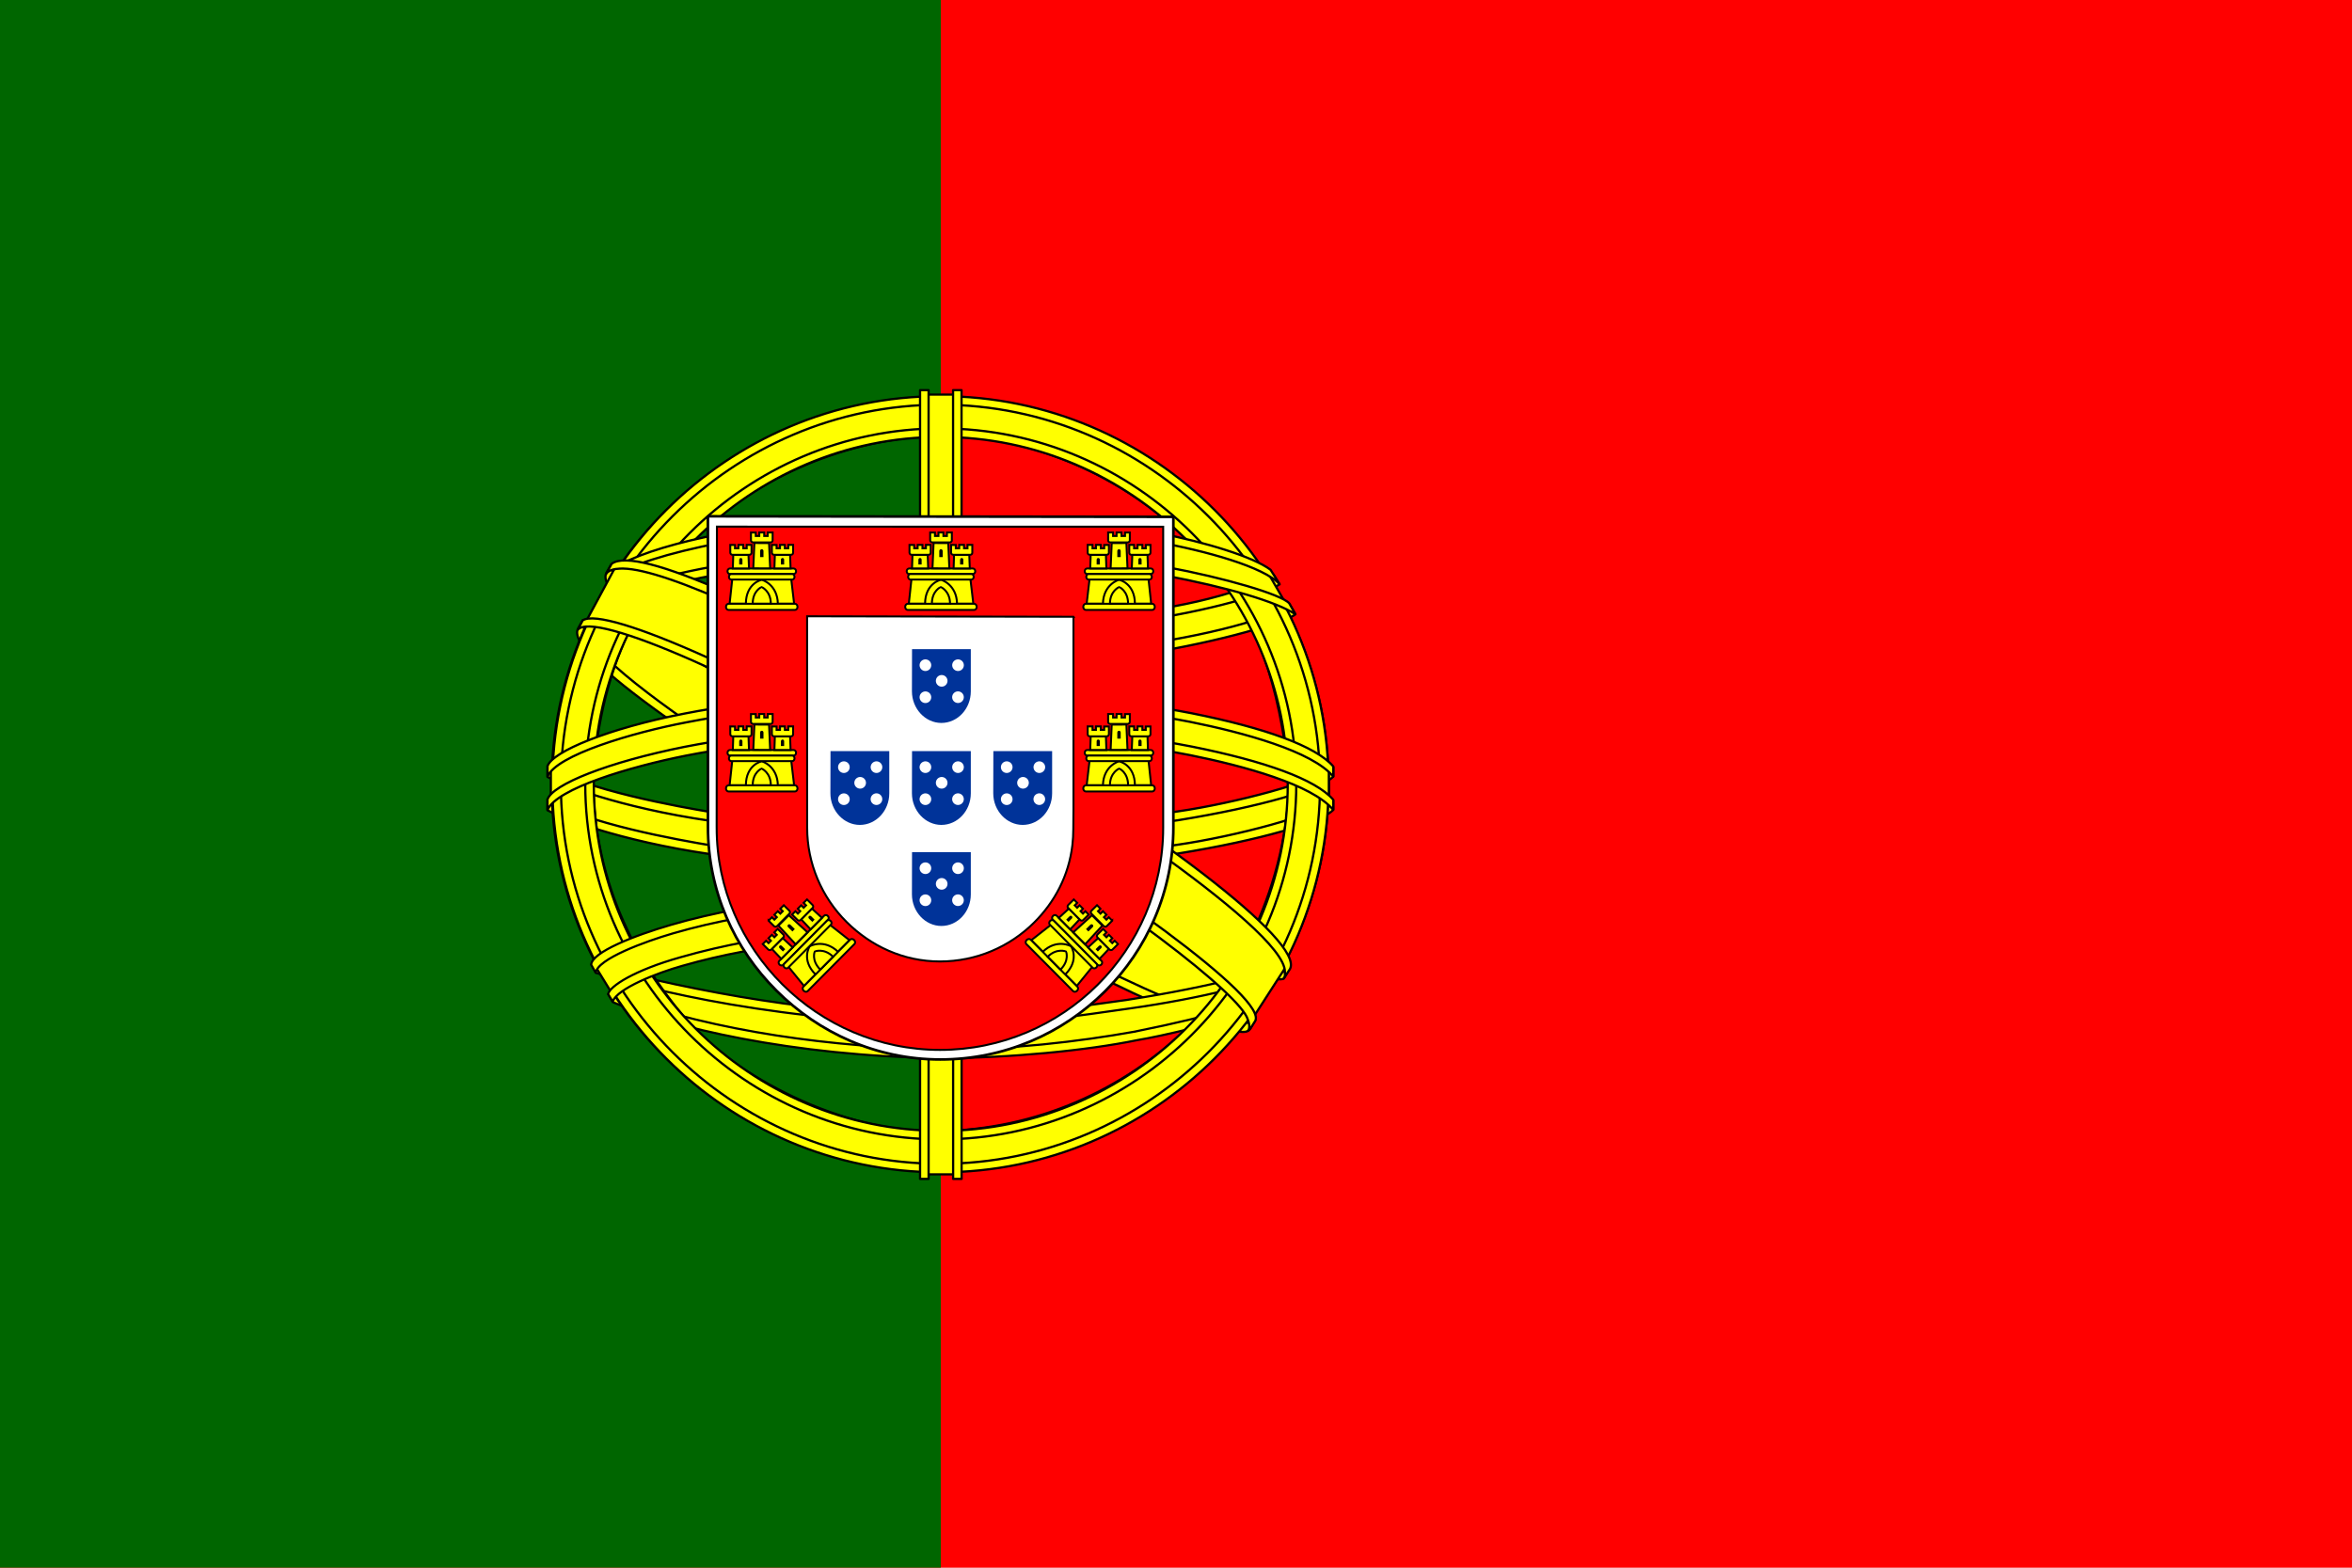
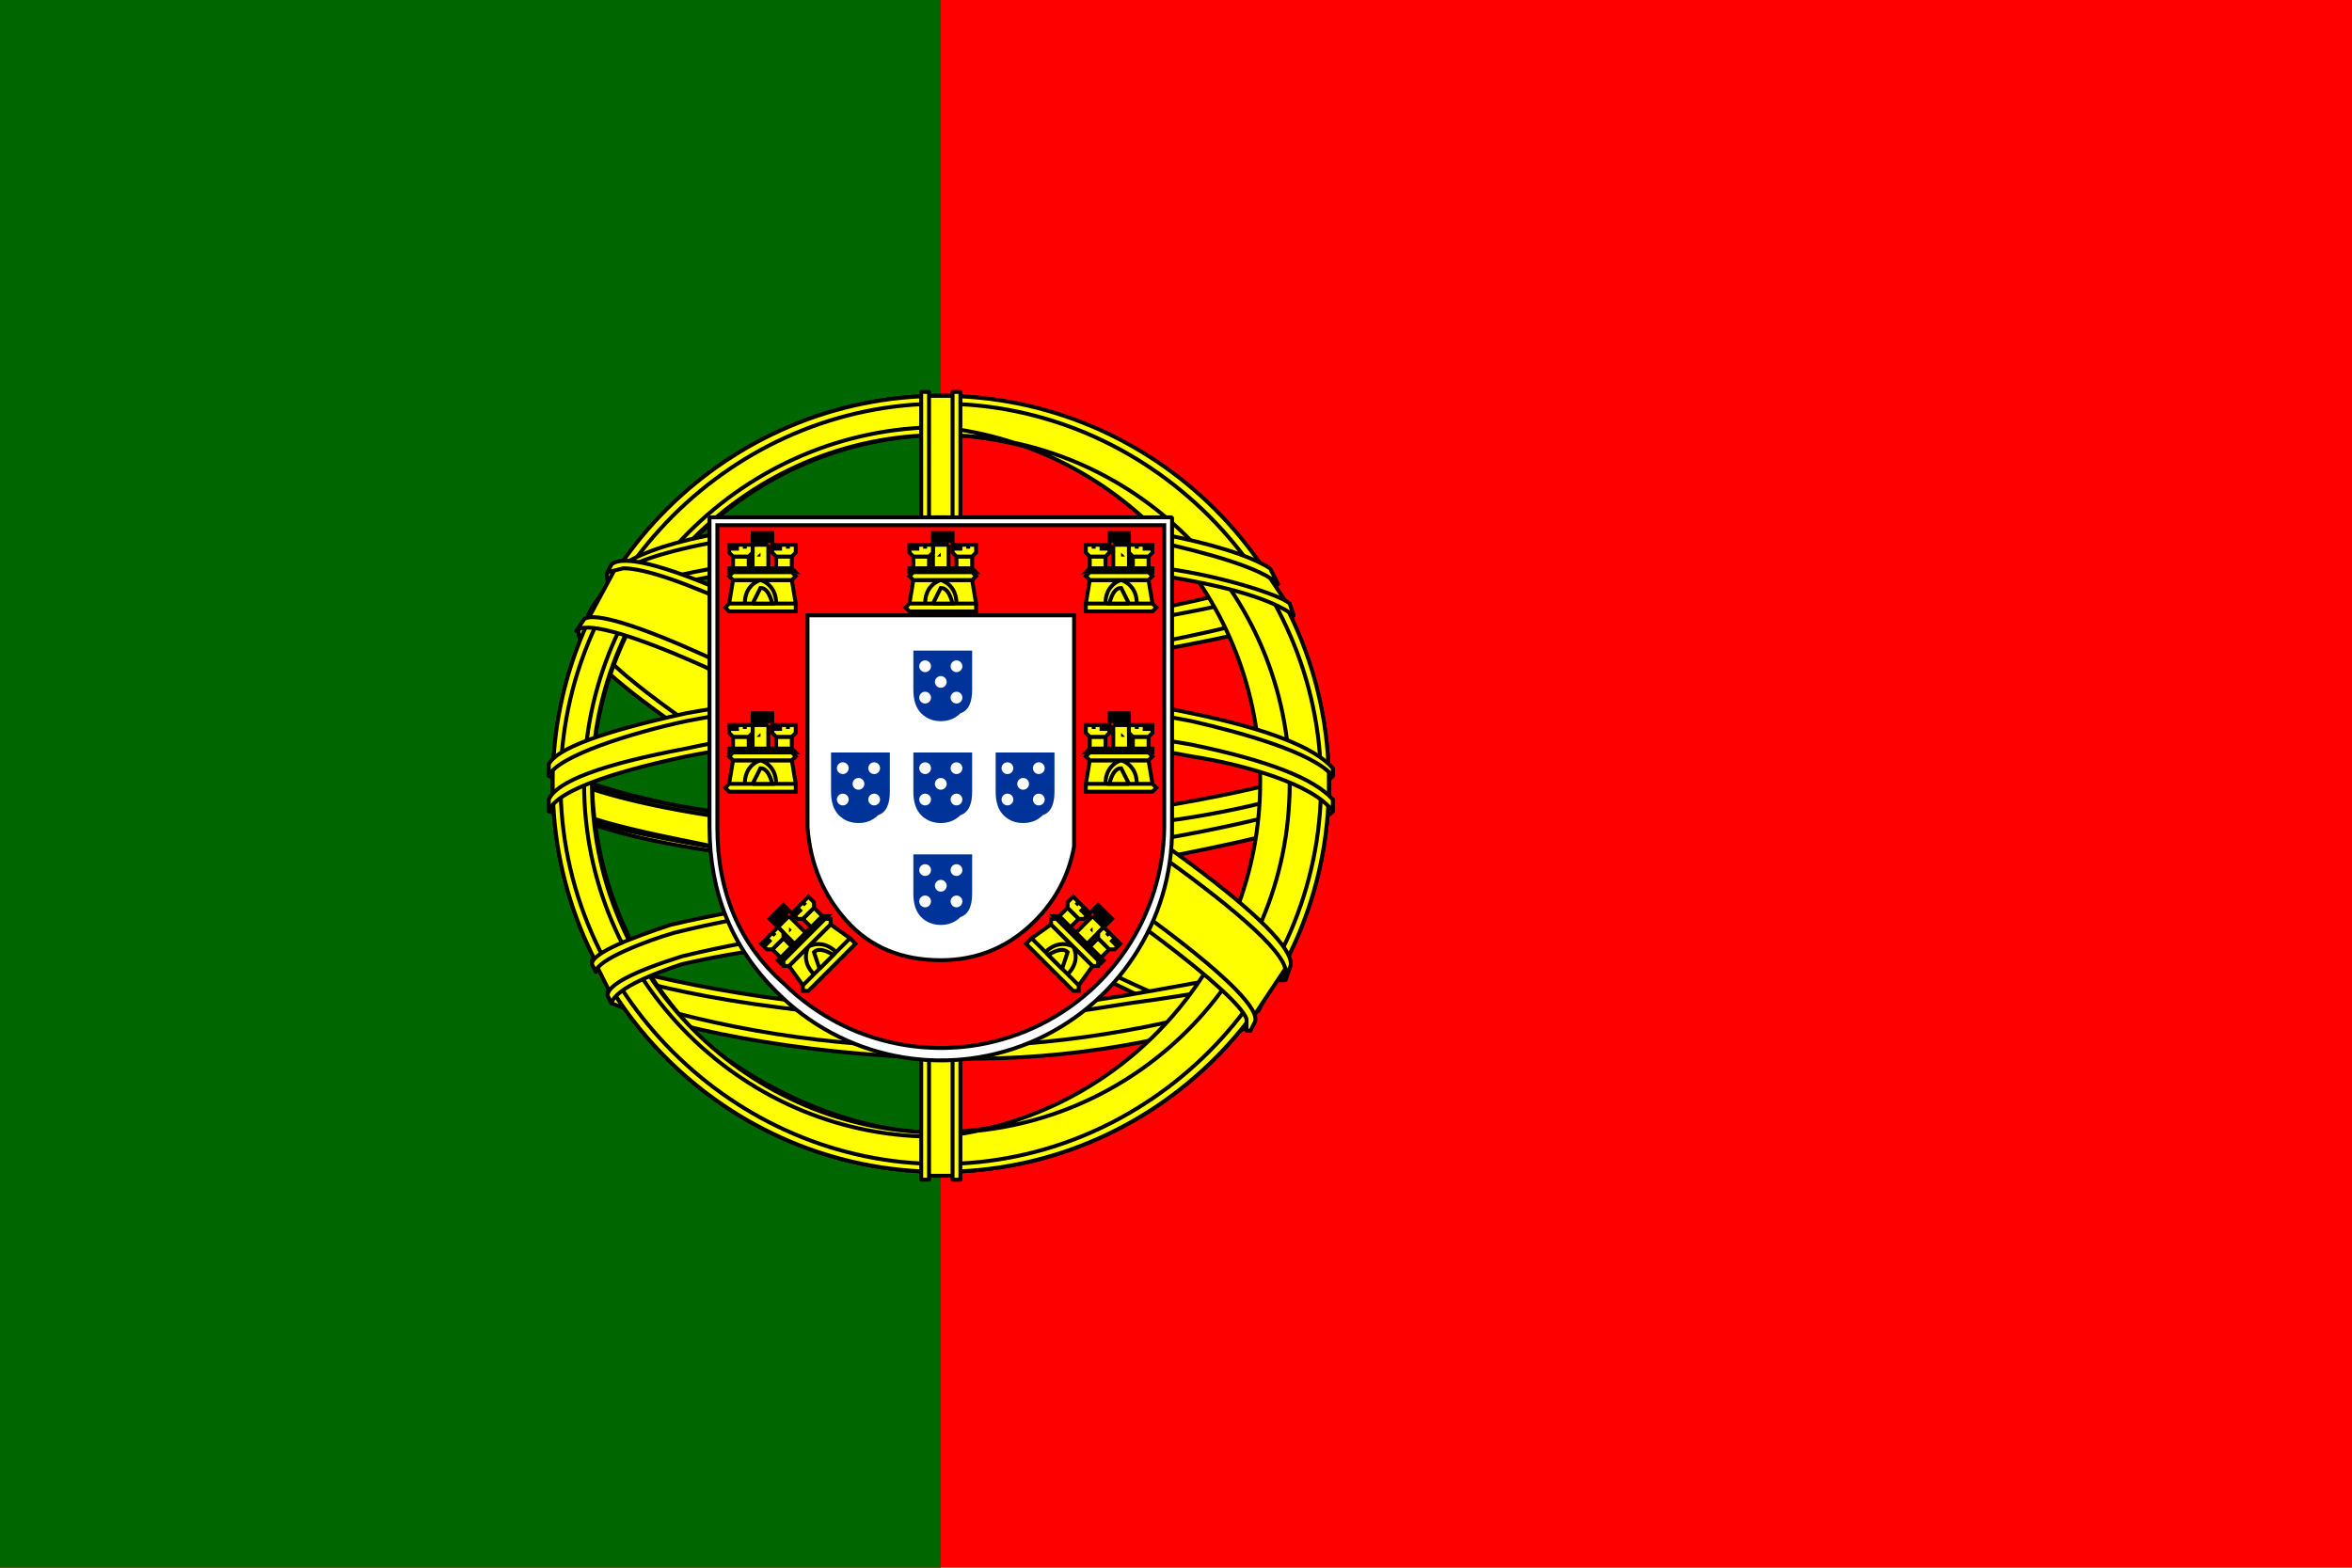
<svg xmlns="http://www.w3.org/2000/svg" xmlns:xlink="http://www.w3.org/1999/xlink" width="600" height="400">
-   <rect width="600" height="400" fill="#f00" />
-   <rect width="240" height="400" fill="#060" />
-   <g fill="#ff0" fill-rule="evenodd" stroke="#000" stroke-width="0.573" stroke-linecap="round" stroke-linejoin="round">
-     <path d="m318.24,262.04c-30.21-0.91-168.74-87.38-169.69-101.15l7.65-12.757c13.741,19.966,155.36,104.06,169.27,101.08l-7.23,12.823" />
-     <path d="m154.59,146.4c-2.71,7.294,36.149,31.318,82.903,59.754,46.752,28.434,87.065,46.006,90.053,43.486,0.183-0.325,1.47-2.541,1.352-2.523-0.56,0.844-1.923,1.11-4.051,0.497-12.631-3.643-45.575-18.765-86.374-43.506-40.798-24.743-76.294-47.544-81.811-57.232-0.384-0.671-0.657-1.896-0.601-2.849l-0.134-0.002-1.175,2.053-0.161,0.322h-0.001zm164.36,116.04c-0.512,0.93-1.468,0.96-3.282,0.761-11.3-1.251-45.589-17.925-86.162-42.213-47.21-28.26-86.2-54.01-81.97-60.74l1.151-2.035,0.227,0.071c-3.804,11.405,76.948,57.578,81.702,60.522,46.724,28.947,86.115,45.851,89.601,41.458l-1.268,2.181v-0.002z" />
-     <path d="m240.17,169.23c30.237-0.239,67.55-4.132,89.023-12.69l-4.627-7.517c-12.692,7.025-50.21,11.644-84.652,12.335-40.736-0.375-69.49-4.168-83.897-13.835l-4.367,8.005c26.484,11.207,53.623,13.587,88.52,13.703" />
-     <path d="m330.44,156.71c-0.739,1.182-14.743,6.011-35.373,9.575-13.988,2.132-32.234,3.955-55.004,3.978-21.633,0.02-39.305-1.52-52.684-3.333-21.656-3.396-32.833-8.12-36.965-9.79,0.395-0.786,0.649-1.337,1.03-2.071,11.895,4.736,23.124,7.592,36.279,9.616,13.291,1.8,30.75,3.362,52.276,3.342,22.664-0.023,40.709-1.984,54.616-4.053,21.155-3.412,32.711-7.803,34.334-9.842l1.494,2.579h-0.002zm-4.06-7.623c-2.293,1.841-13.718,5.893-33.819,9.103-13.415,1.923-30.472,3.643-52.265,3.664-20.704,0.02-37.619-1.375-50.485-3.249-20.414-2.666-31.279-7.475-35.196-8.878,0.39-0.674,0.787-1.342,1.194-2.014,3.048,1.535,13.533,5.791,34.226,8.722,12.72,1.804,29.661,3.148,50.262,3.127,21.69-0.022,38.553-1.776,51.883-3.688,20.205-2.78,31.077-7.947,32.728-9.241l1.473,2.451v0.002z" />
-     <path d="m140.88,205.66c18.598,10.003,59.905,15.044,98.994,15.391,35.591,0.056,81.958-5.502,99.297-14.69l-0.477-10.012c-5.425,8.477-55.113,16.609-99.206,16.276-44.093-0.333-85.038-7.143-98.687-15.959l0.079,8.991" />
-     <path d="m340.12,204.22,0.001,2.387c-2.606,3.116-18.946,7.825-39.437,11.142-15.595,2.391-35.927,4.194-61.262,4.194-24.069,0-43.263-1.716-58.148-4.001-23.529-3.426-38.579-9.426-41.6-11.217l0.013-2.785c9.075,6.033,33.661,10.447,41.917,11.798,14.788,2.27,33.868,3.973,57.817,3.973,25.216,0,45.434-1.791,60.931-4.166,14.701-2.124,35.644-7.646,39.767-11.324h0.001zm0.01-8.492,0.001,2.387c-2.606,3.114-18.946,7.824-39.437,11.14-15.595,2.391-35.927,4.194-61.262,4.194-24.069,0-43.263-1.714-58.148-4.001-23.529-3.425-38.579-9.425-41.6-11.216l0.013-2.785c9.075,6.032,33.661,10.447,41.917,11.796,14.788,2.272,33.868,3.976,57.817,3.976,25.216,0,45.434-1.792,60.931-4.169,14.701-2.124,35.644-7.646,39.767-11.324l0.001,0.002z" />
-     <path d="m239.79,260.32c-42.772-0.255-79.421-11.659-87.16-13.544l5.643,8.834c13.67,5.75,49.424,14.32,81.927,13.371,32.504-0.948,60.91-3.466,80.928-13.211l5.786-9.155c-13.642,6.425-60.068,13.639-87.125,13.705" />
-     <path stroke-width="0.55" d="m323.3,253.72c-0.85,1.299-1.717,2.582-2.596,3.829-9.442,3.329-24.319,6.824-30.597,7.844-12.824,2.642-32.665,4.594-50.274,4.603-37.89-0.555-68.905-7.972-83.496-14.299l-1.177-2.024,0.192-0.304,1.997,0.774c25.948,9.283,55.091,12.987,82.698,13.652,17.538,0.062,35.095-2.01,49.292-4.549,21.771-4.362,30.574-7.65,33.275-9.14l0.687-0.385h-0.001zm5.017-8.275c0.022,0.026,0.044,0.05,0.065,0.078-0.636,1.073-1.291,2.165-1.962,3.262-5.036,1.8-18.702,5.799-38.659,8.589-13.149,1.791-21.322,3.526-47.479,4.034-49.015-1.247-80.75-10.831-88.289-13.195l-1.117-2.143c28.406,7.415,57.422,12.592,89.408,13.121,23.931-0.51,34.112-2.272,47.152-4.05,23.271-3.619,34.996-7.45,38.515-8.556-0.044-0.064-0.096-0.131-0.154-0.199l2.523-0.943-0.002,0.002z" />
-     <path d="m328.83,197.76c0.139,28.137-14.26,53.386-25.858,64.525-16.408,15.759-38.163,25.896-63.569,26.363-28.37,0.521-55.12-17.974-62.295-26.099-14.028-15.885-25.449-36.057-25.815-63.243,1.738-30.709,13.793-52.1,31.268-66.769s40.743-21.813,60.121-21.302c22.358,0.59,48.475,11.558,66.521,33.332,11.823,14.266,16.943,29.748,19.627,53.193zm-89.186-96.342c54.485,0,99.296,44.338,99.296,98.703,0,54.364-44.811,98.704-99.296,98.704s-98.924-44.339-98.924-98.704,44.439-98.703,98.924-98.703" />
-     <path d="m239.91,101.08c54.534,0,99.011,44.483,99.011,99.022,0,54.538-44.478,99.02-99.011,99.02-54.534,0-99.011-44.481-99.011-99.02s44.478-99.022,99.011-99.022zm-96.832,99.022c0,53.26,43.736,96.842,96.832,96.842,53.097,0,96.833-43.582,96.833-96.842,0-53.262-43.737-96.844-96.833-96.844s-96.832,43.584-96.832,96.844z" />
-     <path d="m239.99,109.31c49.731,0,90.693,40.821,90.693,90.704,0,49.884-40.963,90.703-90.693,90.703s-90.693-40.819-90.693-90.703c0-49.883,40.964-90.704,90.693-90.704zm-88.515,90.703c0,48.685,39.979,88.524,88.515,88.524s88.515-39.839,88.515-88.524c0-48.686-39.978-88.525-88.515-88.525-48.536,0-88.515,39.839-88.515,88.525z" />
-     <path d="m243.98,100.68-8.485,0,0.01,198.96,8.515,0z" />
-     <path d="m243.13,99.546h2.16l0.018,201.25h-2.162l-0.016-201.25zm-8.421,0.002h2.177l0.003,201.25h-2.178v-201.25z" />
-     <path d="m338.99,203.935,0-7.355-5.99-5.58-34-9-49-5-59,3-42,10-8.48,6.28,0,7.357l21.48-9.637,51-8h49l36,4,25,6z" />
-     <path d="m239.95,184.77c23.383-0.043,46.07,2.215,64.065,5.719,18.569,3.712,31.637,8.356,36.105,13.571l-0.005,2.582c-5.388-6.49-22.973-11.248-36.518-13.968-17.858-3.474-40.393-5.717-63.647-5.674-24.538,0.046-47.387,2.37-64.984,5.803-14.12,2.802-32.951,8.368-35.302,13.858v-2.689c1.291-3.8,15.313-9.479,34.984-13.417,17.729-3.457,40.62-5.742,65.302-5.786zm0.01-8.492c23.383-0.042,46.07,2.217,64.065,5.719,18.569,3.714,31.637,8.356,36.105,13.571l-0.005,2.582c-5.388-6.489-22.973-11.247-36.518-13.966-17.858-3.476-40.393-5.718-63.647-5.674-24.538,0.044-47.276,2.37-64.875,5.801-13.626,2.583-33.226,8.37-35.412,13.86v-2.691c1.291-3.759,15.597-9.641,34.985-13.417,17.729-3.457,40.62-5.74,65.302-5.786z" />
-     <path d="m239.48,132.96c36.849-0.184,68.99,5.152,83.695,12.685l5.364,9.279c-12.781-6.888-47.456-14.05-89.005-12.979-33.854,0.208-70.027,3.727-88.176,13.41l6.404-10.709c14.895-7.724,50.022-11.643,81.72-11.684" />
-     <path d="m239.97,140.62c21.017-0.056,41.325,1.13,57.476,4.044,15.041,2.799,29.385,7.001,31.436,9.26l1.59,2.81c-4.988-3.257-17.401-6.884-33.339-9.906-16.006-3.008-36.3-4.005-57.2-3.95-23.722-0.081-42.152,1.171-57.969,3.929-16.728,3.13-28.334,7.601-31.197,9.726l1.558-2.97c5.563-2.838,14.39-6.259,29.223-8.93,16.357-2.988,34.983-3.884,58.423-4.013h-0.001zm-0.009-8.484c20.113-0.053,39.972,1.068,55.452,3.851,12.209,2.377,24.283,6.087,28.704,9.389l2.326,3.695c-3.954-4.395-18.836-8.559-31.974-10.892-15.361-2.649-34.395-3.698-54.508-3.866-21.108,0.059-40.615,1.352-55.752,4.108-14.441,2.748-23.76,6.002-27.703,8.543l2.045-3.087c5.441-2.865,14.232-5.495,25.303-7.646,15.249-2.776,34.876-4.036,56.108-4.095z" />
-     <path d="m289.15,241.26c-18.218-3.401-36.469-3.895-49.217-3.745-61.407,0.72-81.244,12.609-83.665,16.209l-4.589-7.481c15.634-11.332,49.073-17.687,88.587-17.037,20.518,0.336,38.224,1.699,53.119,4.583l-4.236,7.473" />
-     <path stroke-width="0.55" d="m239.58,236.46c17.082,0.255,33.849,0.96,50.033,3.978l-1.172,2.069c-15.031-2.775-31.055-3.837-48.803-3.75-22.663-0.177-45.585,1.939-65.541,7.667-6.297,1.752-16.721,5.801-17.784,9.146l-1.166-1.923c0.336-1.977,6.636-6.081,18.414-9.39,22.858-6.546,44.239-7.649,66.019-7.799v0.002zm0.775-8.596c17.698,0.331,35.975,1.149,53.74,4.668l-1.221,2.154c-16.042-3.185-31.369-4.247-52.415-4.57-22.735,0.041-46.851,1.663-68.778,8.037-7.079,2.062-19.297,6.52-19.704,10.05l-1.166-2.066c0.265-3.206,10.842-7.388,20.358-10.156,22.096-6.424,46.275-8.076,69.186-8.117z" />
-     <path d="M327.58,247.38,320.201,258.829,299,240,244,203,182,169,149.81,157.99,156.67,145.27,159,144l20,5,66,34,38,24,32,23,13,15z" />
-     <path d="m148.65,158.29c5.646-3.829,47.139,14.655,90.555,40.834,43.301,26.254,84.677,55.921,80.942,61.473l-1.228,1.932-0.564,0.445c0.121-0.086,0.743-0.848-0.061-2.906-1.845-6.07-31.195-29.491-79.894-58.895-47.475-28.309-87.041-45.371-90.997-40.494l1.247-2.389h-0.001zm180.44,88.927c3.57-7.052-34.916-36.044-82.632-64.272-48.813-27.666-83.994-43.951-90.42-39.095l-1.428,2.599c-0.012,0.143,0.052-0.177,0.354-0.41,1.169-1.02,3.105-0.951,3.979-0.967,11.065,0.166,42.667,14.709,87.006,40.128,19.428,11.315,82.071,51.491,81.832,62.789,0.017,0.971,0.08,1.171-0.285,1.652l1.594-2.424v-0.002z" />
+   <path fill="red" d="M0 0h600v400H0z" />
+   <path fill="#060" d="M0 0h240v400H0z" />
+   <g fill="#ff0" fill-rule="evenodd" stroke="#000" stroke-linecap="round" stroke-linejoin="round">
+     <path d="M318 262c-30-1-168-87-169-101l7-13c14 20 156 104 169 101z" />
+     <path d="M155 146c-3 8 36 32 82 60 47 29 88 46 91 44l1-3-4 1c-13-4-46-19-87-44a390 390 0 0 1-82-60zm164 116-3 1c-12-1-46-18-86-42-48-28-87-54-82-61l1-2c-4 12 77 58 82 61 46 29 86 46 89 41z" />
+     <path d="M240 169c30 0 68-4 89-12l-4-8c-13 7-51 12-85 12q-62 0-84-13l-4 8q37 15 88 13" />
+     <path d="M330 157q-2 3-35 9a366 366 0 0 1-108 1q-30-6-37-10l1-2q18 7 37 10a386 386 0 0 0 107-1q31-6 34-10zm-4-8q-3 4-33 9a364 364 0 0 1-103 1q-30-6-35-9l1-2q3 3 34 8a361 361 0 0 0 102 0q30-6 33-9zm-185 57c18 10 60 15 99 15 35 0 82-5 99-15v-10c-6 9-55 17-100 17-44-1-85-8-98-16z" />
+     <path d="M340 204v3c-2 3-19 7-39 11a407 407 0 0 1-161-11v-3c9 6 33 10 42 12a382 382 0 0 0 158-12m0-8v2c-2 3-19 8-39 11a407 407 0 0 1-161-11v-3c9 6 33 11 42 12a382 382 0 0 0 158-11m-100 64c-43 0-80-11-87-13l5 9c14 5 50 14 82 13q50 0 81-13l6-9c-14 6-60 13-87 13" />
+     <path d="m323 254-2 4a228 228 0 0 1-81 12c-38-1-69-8-84-14l-1-2v-1l2 1a269 269 0 0 0 166 0m5-9zl-2 3q-8 4-38 8c-13 2-22 4-48 4-49-1-80-10-88-13l-1-2q42 12 89 13c24 0 34-2 47-4q35-6 39-8v-1z" />
+     <path d="M329 198c0 28-14 53-26 64a93 93 0 0 1-64 27c-28 0-55-18-62-26a95 95 0 0 1-26-64 90 90 0 0 1 92-88 91 91 0 0 1 86 87m-89-97c54 0 99 45 99 99a99 99 0 0 1-198 0c0-54 44-99 99-99" />
+     <path d="M240 101a99 99 0 0 1 0 198 99 99 0 0 1 0-198m-97 99c0 53 44 97 97 97s97-44 97-97-44-97-97-97-97 44-97 97" />
+     <path d="M240 109a91 91 0 0 1 0 181c-50 1-91-40-91-90s41-91 91-91m-89 91a89 89 0 1 0 89-89c-49 0-89 40-89 89" />
+     <path d="M244 101h-9l1 199h8z" />
+     <path d="M243 100h2v201h-2zm-8 0h2v201h-2z" />
+     <path d="M339 204v-7l-6-6-34-9-49-5-59 3-42 10-8 6v8l21-10 51-8h49l36 4 25 6z" />
+     <path d="M240 185q36 0 64 5 29 6 36 14v3c-5-7-23-12-36-14a341 341 0 0 0-129 0c-14 3-33 8-35 14v-3q3-7 35-13 27-6 65-6m0-9q36 0 64 6 29 6 36 14v2c-5-6-23-11-36-14a341 341 0 0 0-129 0c-14 3-33 9-35 14v-3q3-6 35-13 27-5 65-6m-1-43c37 0 69 5 84 13l6 9c-13-7-48-14-89-13-34 0-70 4-89 13l7-10c15-8 50-12 81-12" />
+     <path d="M240 141q32 0 57 4c15 2 30 7 32 9l1 3q-8-6-33-10t-57-4q-35 0-58 4-26 5-31 10l1-3q8-5 30-9 24-4 58-4m0-9q31 0 55 4 21 4 29 9l2 4c-4-4-18-8-32-11a353 353 0 0 0-110 0q-22 4-27 9l2-3q8-5 25-8 24-4 56-4m49 109q-28-4-49-3c-61 0-81 12-84 16l-4-8c15-11 49-17 88-17q31 1 53 5z" />
+     <path d="M240 236q25 0 50 4l-2 3q-23-4-48-4-35 0-66 7c-6 2-17 6-18 10l-1-2q0-4 19-10 33-8 66-8m0-8q27 0 54 5l-1 2a280 280 0 0 0-121 3c-7 2-20 7-20 10l-1-2c0-3 11-7 20-10q34-8 69-8" />
+     <path d="m328 247-8 12-21-19-55-37-62-34-32-11 7-13 2-1 20 5 66 34 38 24 32 23 13 15z" />
+     <path d="M149 158c5-4 47 15 90 41 44 26 85 56 81 62l-1 2h-1v-3c-2-6-31-29-80-59-47-28-87-45-91-40zm180 89c4-7-35-36-83-64s-84-44-90-39l-1 2q0 1 0 0l4-1c11 0 43 15 87 40 19 12 82 52 82 63l-1 2z" />
  </g>
-   <g>
-     <path fill="#fff" stroke="#000" stroke-width="0.67" stroke-linejoin="bevel" d="m180.6,211.01c0,16.271,6.663,30.987,17.457,41.742,10.815,10.778,25.512,17.579,41.809,17.579,16.381,0,31.247-6.652,42.016-17.389,10.769-10.735,17.443-25.552,17.446-41.88h-0.002v-79.189l-118.74-0.141,0.012,79.278h0.002z" />
-     <path fill="#f00" stroke="#000" stroke-width="0.507" d="m182.82,211.12v0.045c0,15.557,6.441,29.724,16.775,40.009,10.354,10.305,24.614,16.712,40.214,16.712,15.681,0,29.912-6.361,40.222-16.626,10.308-10.265,16.697-24.433,16.699-40.044h-0.002v-76.826l-113.84-0.018-0.07,76.748m91.022-53.747,0.004,48.891-0.041,5.172h0.001c0,1.361-0.082,2.912-0.241,4.233-0.925,7.729-4.48,14.467-9.745,19.708-6.164,6.136-14.671,9.941-24.047,9.941-9.327,0-17.639-3.938-23.829-10.1-6.35-6.32-10.03-14.986-10.03-23.947l-0.013-54.023,67.94,0.123,0.002,0.002z" />
-     <g id="castle3">
-       <g id="castle" fill="#ff0" stroke="#000" stroke-width="0.5">
-         <path stroke="none" d="m190.19,154.43c0.135-5.521,4.052-6.828,4.081-6.847,0.028-0.018,4.231,1.408,4.217,6.899l-8.298-0.051" />
-         <path d="m186.81,147.69-0.682,6.345,4.141,0.009c0.04-5.249,3.974-6.122,4.069-6.103,0.089-0.005,3.989,1.161,4.093,6.103h4.151l-0.75-6.393-15.022,0.038v0.002z" />
-         <path d="m185.85,154.06h16.946c0.357,0,0.649,0.353,0.649,0.784,0,0.43-0.292,0.781-0.649,0.781h-16.946c-0.357,0-0.649-0.351-0.649-0.781,0-0.431,0.292-0.784,0.649-0.784z" />
-         <path d="m192.01,154.03c0.018-3.313,2.262-4.25,2.274-4.248,0.001,0,2.342,0.967,2.361,4.248h-4.634" />
-         <path d="m186.21,145.05h16.245c0.342,0,0.623,0.318,0.623,0.705,0,0.387-0.28,0.705-0.623,0.705h-16.245c-0.342,0-0.623-0.316-0.623-0.705,0-0.386,0.28-0.705,0.623-0.705z" />
-         <path d="m186.55,146.47h15.538c0.327,0,0.595,0.317,0.595,0.704,0,0.388-0.268,0.705-0.595,0.705h-15.538c-0.327,0-0.595-0.317-0.595-0.705,0-0.387,0.268-0.704,0.595-0.704z" />
-         <path d="m191.57,135.88,1.227,0.002v0.871h0.895v-0.891l1.257,0.004v0.887h0.898v-0.891h1.258l-0.002,2.012c0,0.316-0.254,0.52-0.549,0.52h-4.411c-0.296,0-0.57-0.237-0.571-0.527l-0.003-1.988h0.001z" />
-         <path d="m196.19,138.57,0.277,6.451-4.303-0.016,0.285-6.452,3.741,0.017" />
-         <path id="cp1" d="m190.94,141.56,0.131,3.478-4.126,0.002,0.116-3.479h3.879-0.001z" />
-         <use xlink:href="#cp1" x="10.609" />
-         <path id="cp2" d="m186.3,139.04,1.199,0.003v0.872h0.877v-0.893l1.229,0.004v0.889h0.879v-0.893l1.23,0.002-0.002,2.012c0,0.314-0.249,0.519-0.536,0.519h-4.317c-0.289,0-0.558-0.235-0.559-0.526l-0.003-1.989h0.001z" />
-         <use xlink:href="#cp2" x="10.609" />
-         <path fill="#000" stroke="none" d="m193.9,140.61c-0.026-0.627,0.877-0.634,0.866,0v1.536h-0.866v-1.536" />
-         <path id="cp3" fill="#000" stroke="none" d="m188.57,142.84c-0.003-0.606,0.837-0.618,0.826,0v1.187h-0.826v-1.187" />
-         <use xlink:href="#cp3" x="10.641" />
-       </g>
-       <use xlink:href="#castle" y="46.32" />
-       <use xlink:href="#castle" transform="matrix(0.7046089,-0.7095959,0.7095959,0.7046089,-35.34146,275.109)" />
+   <path fill="#fff" stroke="#000" stroke-linejoin="bevel" d="M181 211q0 25 17 42a59 59 0 0 0 101-42v-79H181z" />
+   <path fill="red" stroke="#000" d="M183 211q0 25 17 40a57 57 0 0 0 97-40v-77H183v77m91-54v59q-2 11-10 19-10 10-24 10-15 0-24-10t-10-24v-54z" />
+   <g id="e">
+     <g id="d" fill="#ff0" stroke="#000" stroke-width="1">
+       <path stroke="none" d="M190 154c0-5 4-6 4-6s5 1 4 6z" />
+       <path d="m187 148-1 6h4c0-5 4-6 4-6s4 1 4 6h5l-1-6zm-1 6h17v2h-17l-1-1z" />
+       <path d="m192 154 2-4q2 0 3 4h-5m-6-9h16l1 1h-17zm1 1h15l1 1-1 1h-15l-1-1zm5-10h1v1h1v-1h1v1h1v-1h1v2h-5zm4 3v6h-4v-6h4" />
+       <path id="a" d="M191 142v3h-4v-3z" />
+       <use xlink:href="#a" x="11" />
+       <path id="b" d="M186 139h1v1h1v-1h2v1-1h2v2l-1 1h-4l-1-1z" />
+       <use xlink:href="#b" x="11" />
+       <path fill="#000" stroke="none" d="M194 141v1h-1z" />
+       <path id="c" fill="#000" stroke="none" d="M189 143q0-2 0 0v1z" />
+       <use xlink:href="#c" x="11" />
    </g>
-     <use xlink:href="#castle" x="45.714" />
-     <use xlink:href="#castle3" transform="matrix(-1,0,0,1,479.7919,0)" />
-     <g id="quina">
-       <path fill="#039" d="m232.636,202.406v0.005c0,2.212,0.849,4.227,2.212,5.689,1.365,1.467,3.245,2.378,5.302,2.378,2.067,0,3.944-0.905,5.303-2.365,1.358-1.459,2.202-3.472,2.202-5.693v-10.768l-14.992-0.012-0.027,10.766" />
-       <path stroke="#fff" stroke-width="2.972" stroke-linecap="round" d="M236.074,195.742v0M244.392,195.742v0M240.225,199.735v0M236.074,203.916v0M244.383,203.905v0" />
-     </g>
-     <use xlink:href="#quina" y="-26.016" />
-     <use xlink:href="#quina" x="-20.799" />
-     <use xlink:href="#quina" x="20.745" />
-     <use xlink:href="#quina" y="25.784" />
+     <use xlink:href="#d" y="46" />
+     <use xlink:href="#d" transform="rotate(-45 313 180)" />
  </g>
+   <use xlink:href="#d" x="46" />
+   <use xlink:href="#e" transform="matrix(-1 0 0 1 480 0)" />
+   <g id="f">
+     <path fill="#039" d="M233 202q0 4 2 6t5 2 5-2q3-1 3-6v-10h-15z" />
+     <path stroke="#fff" stroke-linecap="round" stroke-width="3" d="M236 196v0m8 0v0m-4 4v0m-4 4v0m8 0v0" />
+   </g>
+   <use xlink:href="#f" y="-26" />
+   <use xlink:href="#f" x="-21" />
+   <use xlink:href="#f" x="21" />
+   <use xlink:href="#f" y="26" />
</svg>
